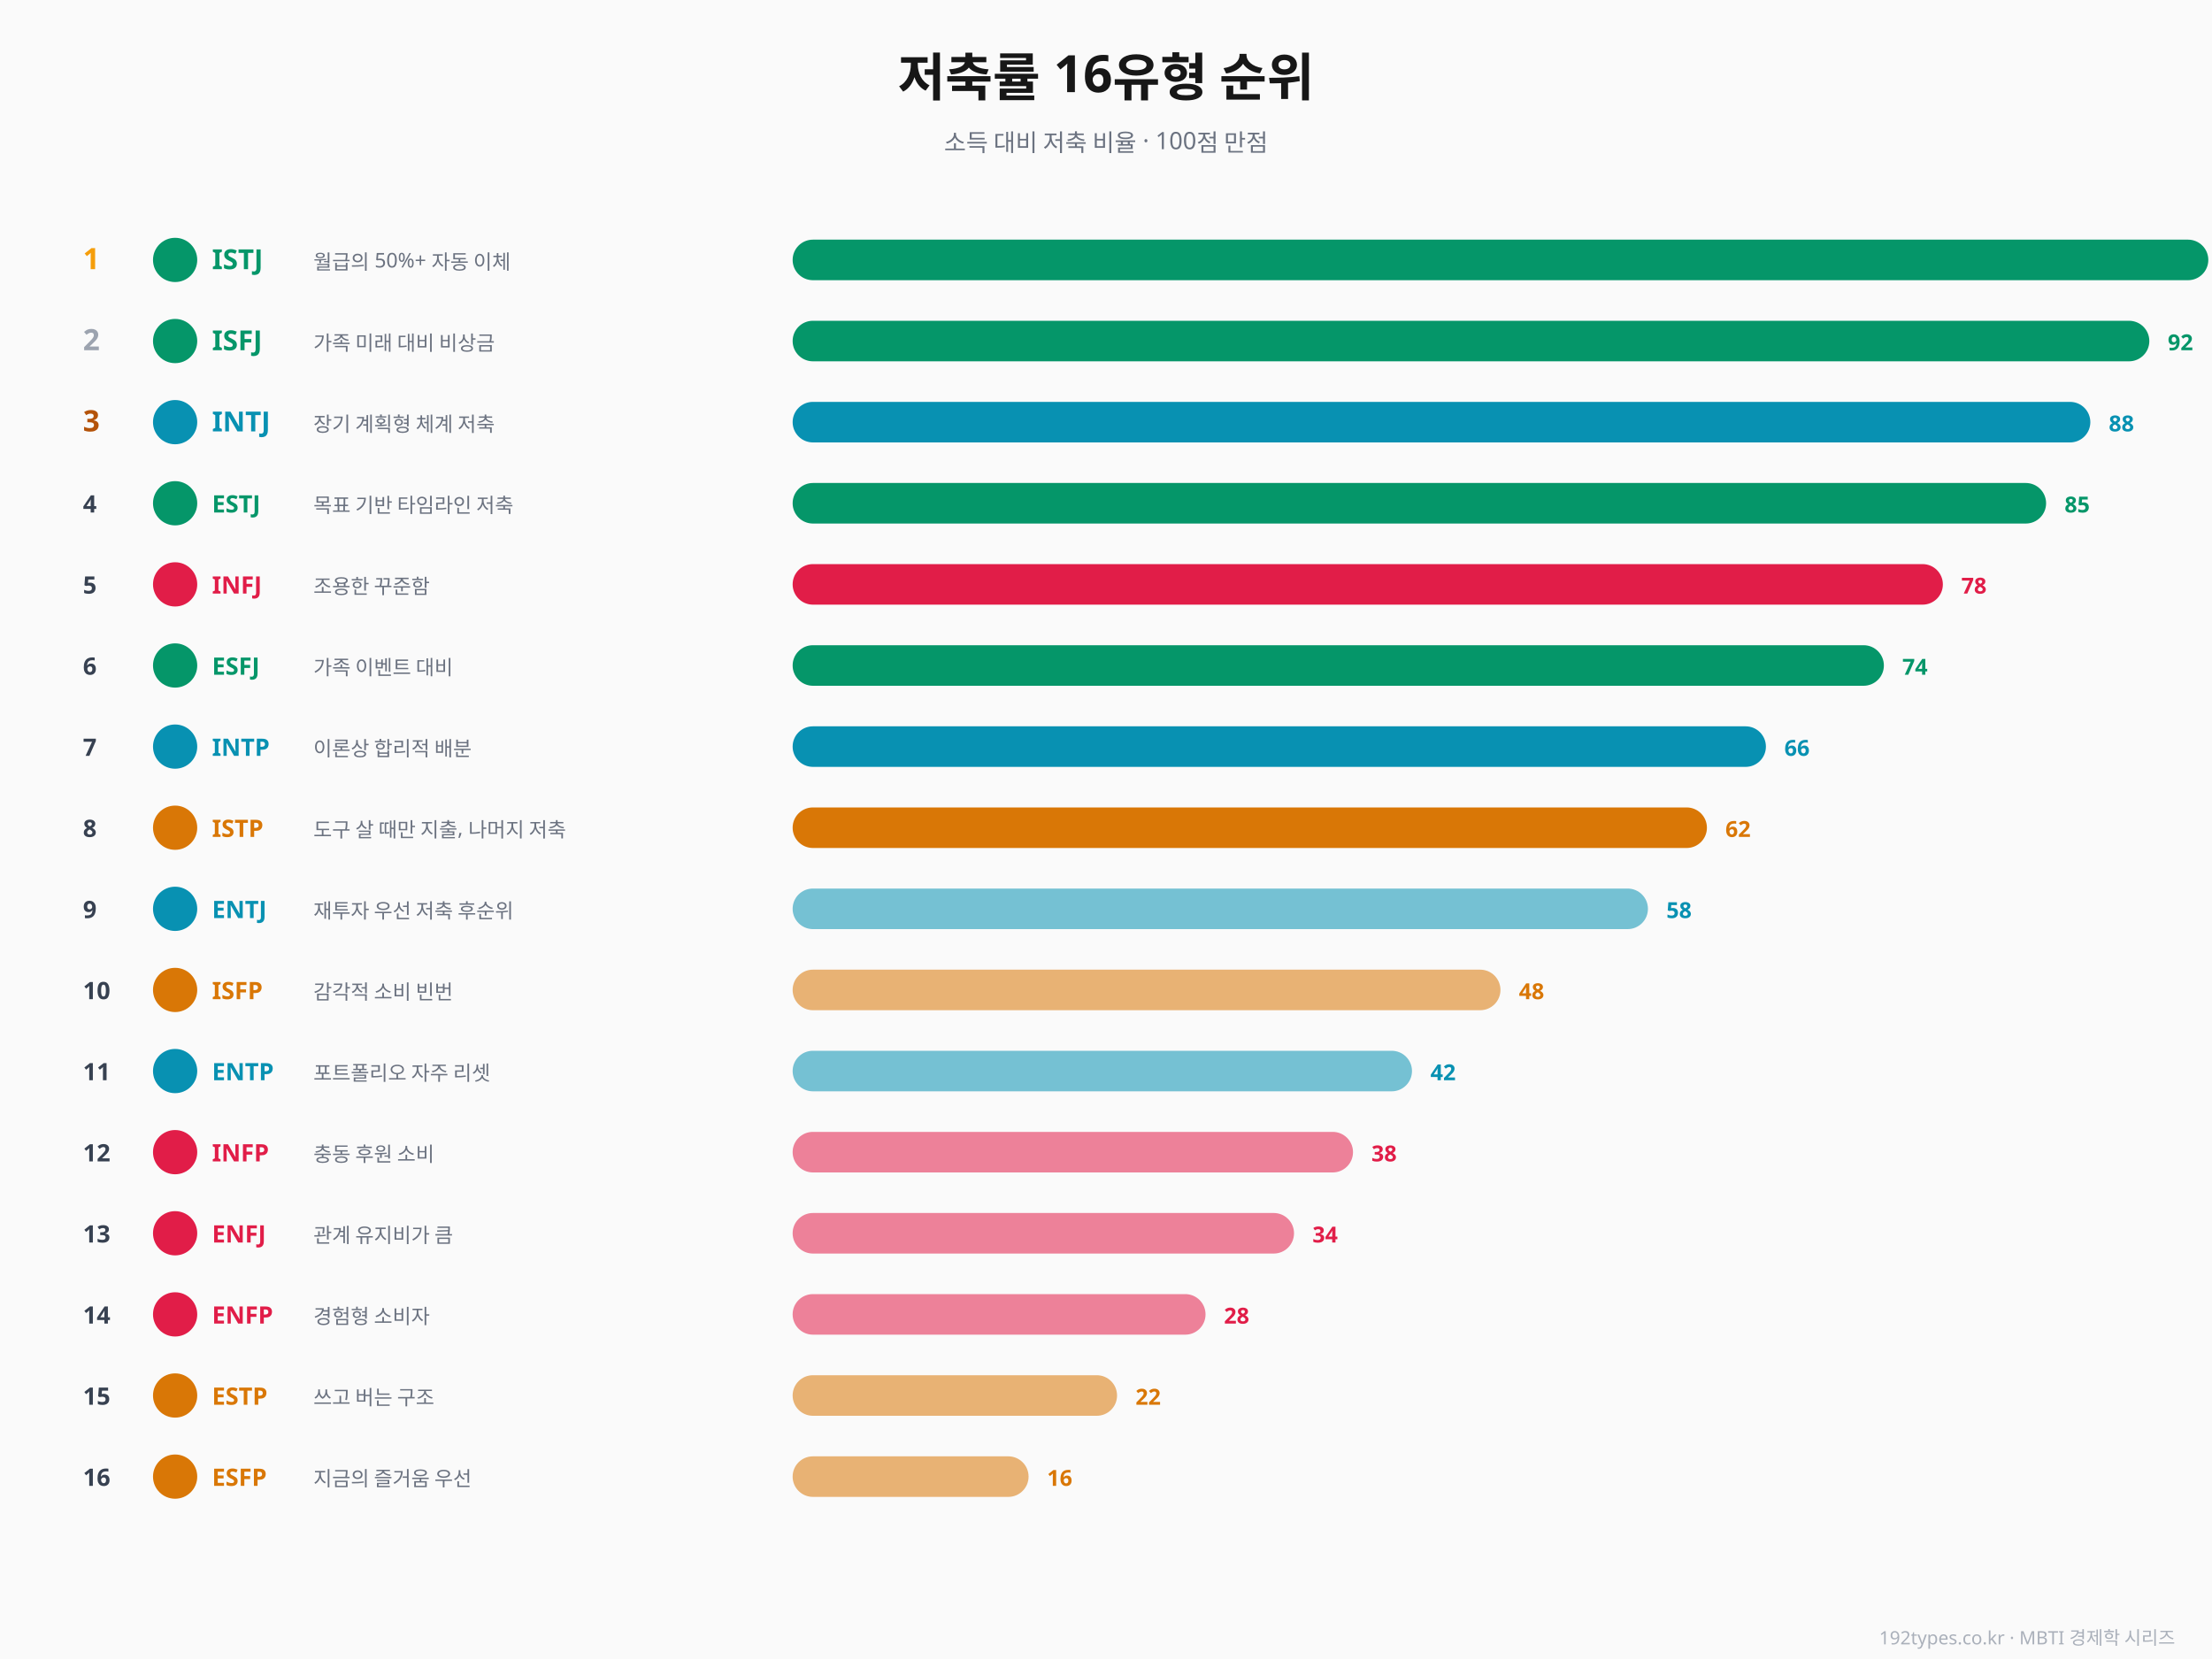
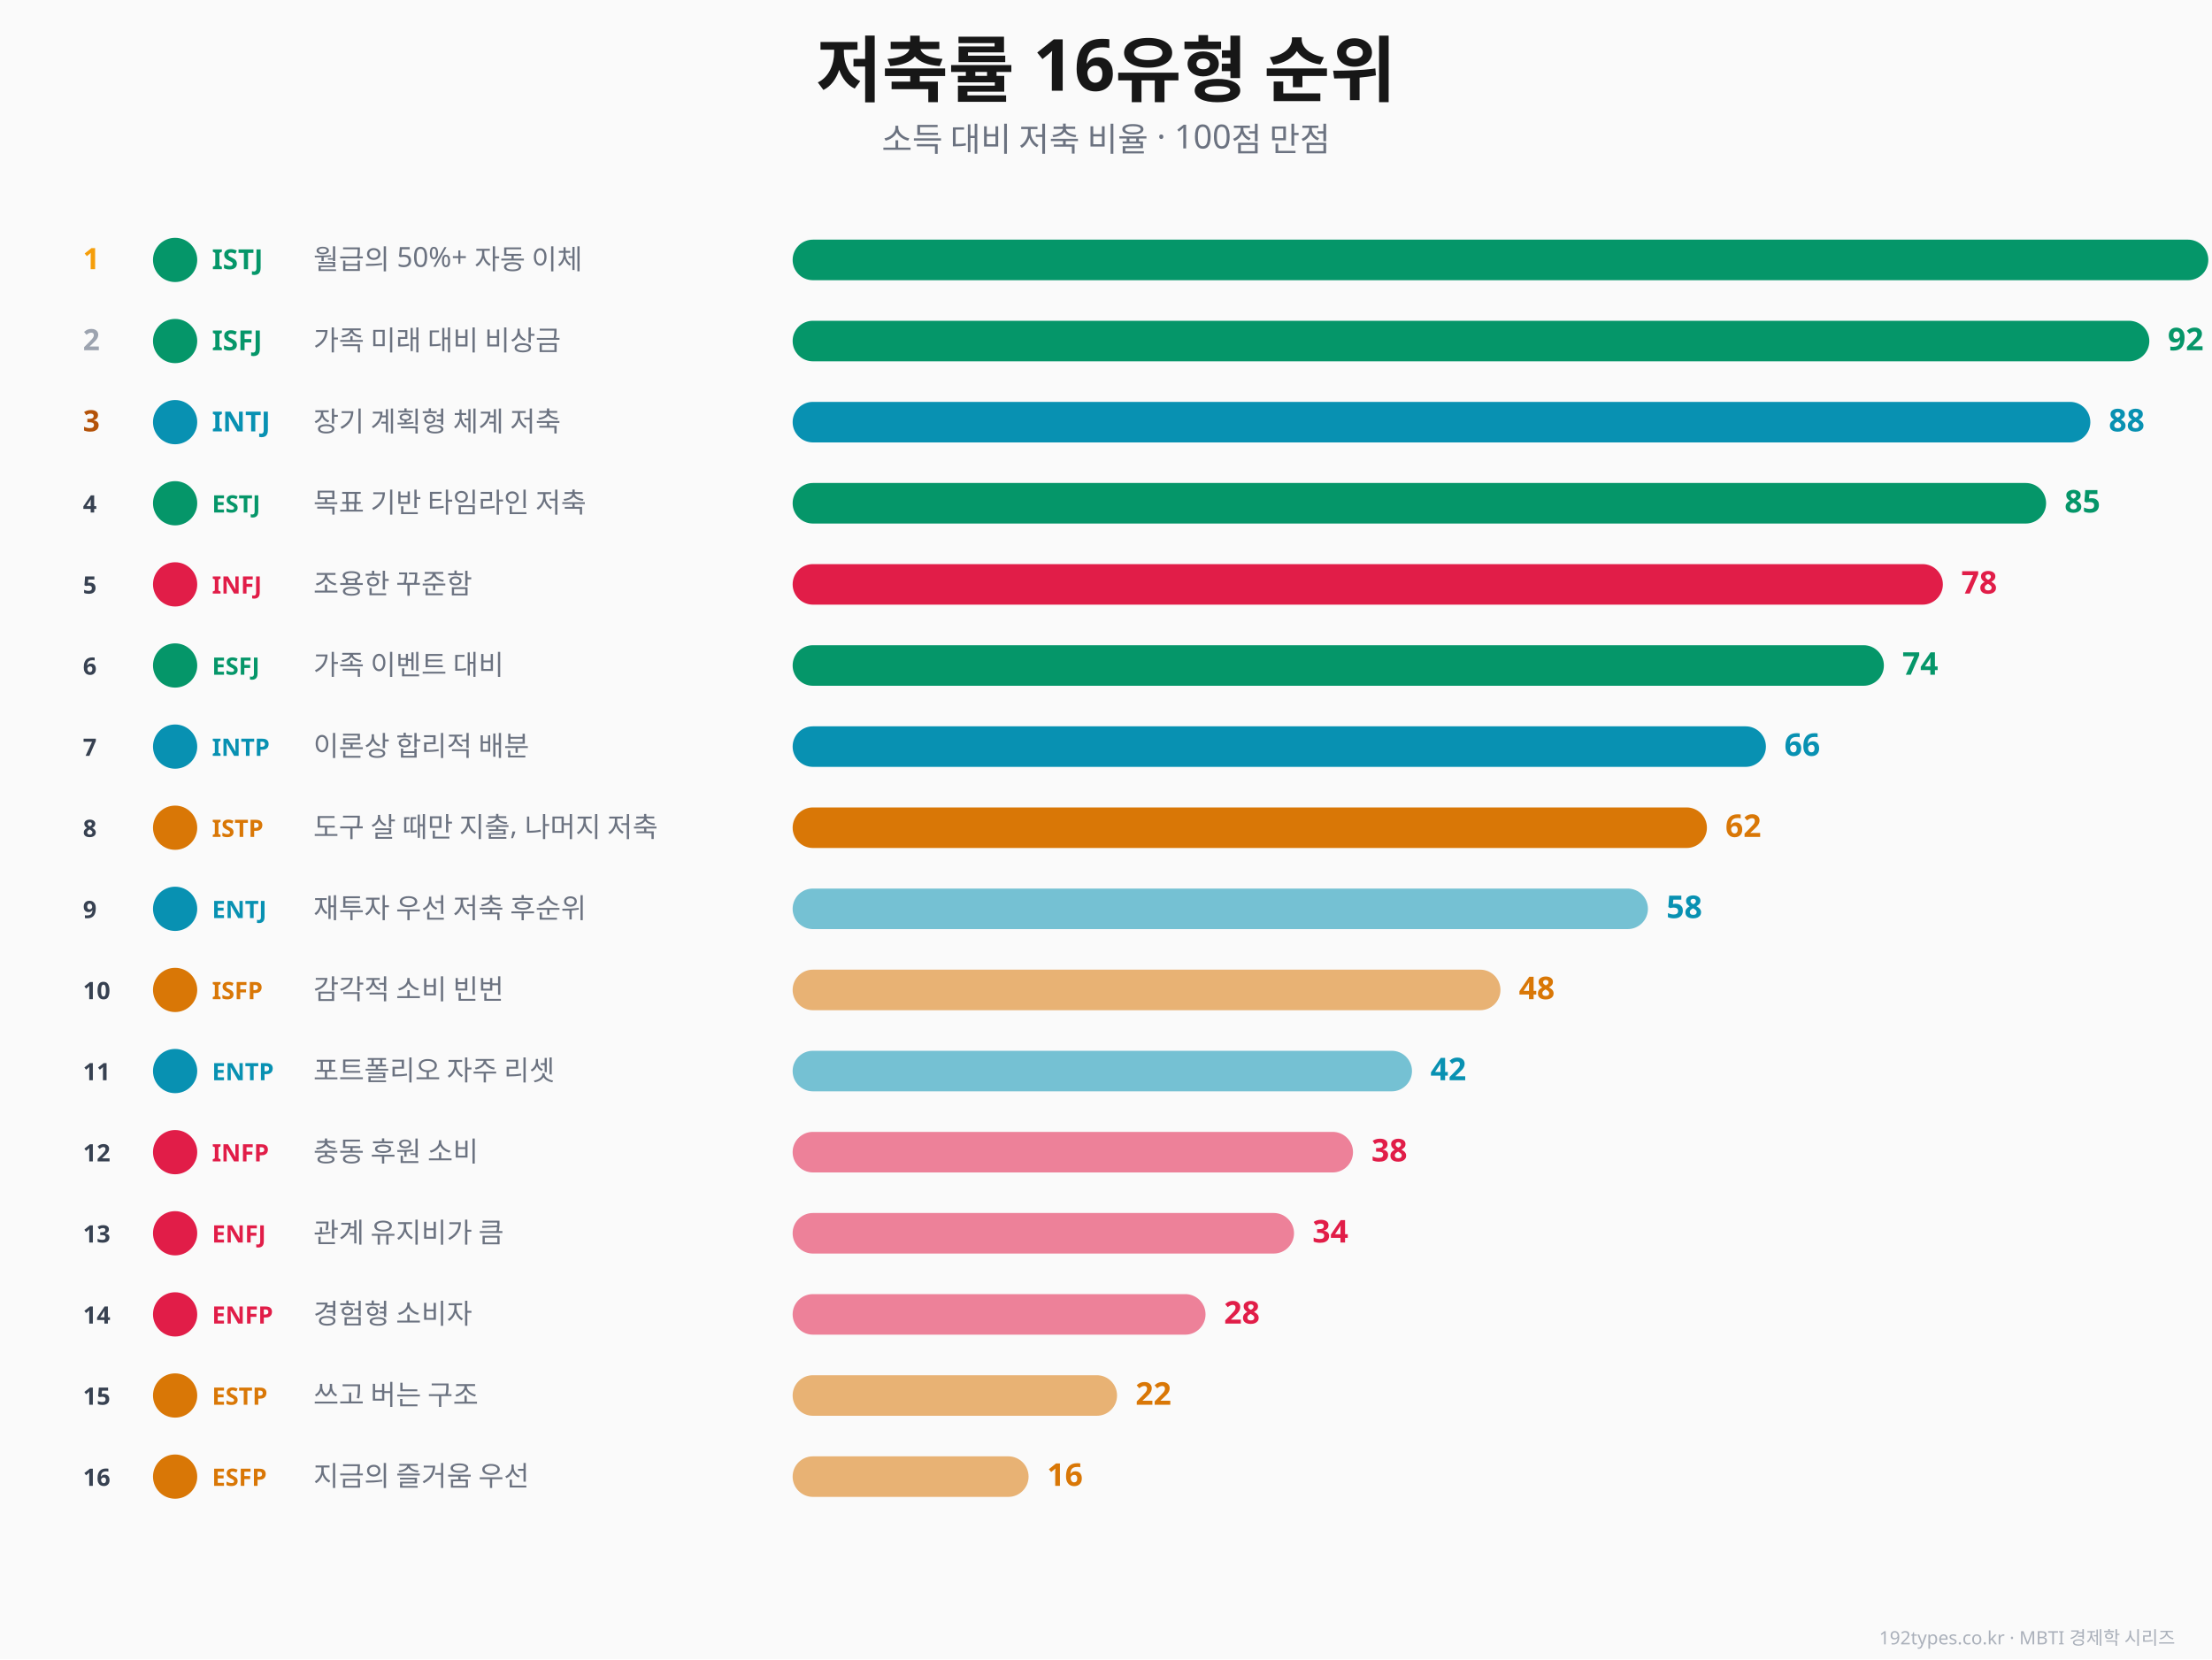
<svg xmlns="http://www.w3.org/2000/svg" viewBox="0 0 1200 900" width="1200" height="900" font-family="'Pretendard', 'Apple SD Gothic Neo', 'Noto Sans KR', system-ui, sans-serif">
  <rect width="1200" height="900" fill="#fafafa" />
-   <text x="600" y="52" text-anchor="middle" font-size="28" font-weight="800" fill="#171717">저축률 16유형 순위</text>
-   <text x="600" y="82" text-anchor="middle" font-size="13" font-weight="500" fill="#6b7280">소득 대비 저축 비율 · 100점 만점</text>
+   <text x="600" y="52" text-anchor="middle" font-size="39" font-weight="800" fill="#171717">저축률 16유형 순위</text>
+   <text x="600" y="82" text-anchor="middle" font-size="18" font-weight="500" fill="#6b7280">소득 대비 저축 비율 · 100점 만점</text>
  <text x="45" y="146" font-size="16" font-weight="800" fill="#f59e0b">1</text>
  <circle cx="95" cy="141" r="12" fill="#059669" />
  <text x="115" y="146" font-size="15" font-weight="800" fill="#059669">ISTJ</text>
-   <text x="170" y="146" font-size="11" fill="#6b7280">월급의 50%+ 자동 이체</text>
+   <text x="170" y="146" font-size="15" fill="#6b7280">월급의 50%+ 자동 이체</text>
  <rect x="430" y="130" width="768" height="22" rx="11" fill="#059669" opacity="1" />
-   <text x="1208" y="146" font-size="12" font-weight="800" fill="#059669">96</text>
+   <text x="1208" y="146" font-size="17" font-weight="800" fill="#059669">96</text>
  <text x="45" y="190" font-size="16" font-weight="800" fill="#9ca3af">2</text>
  <circle cx="95" cy="185" r="12" fill="#059669" />
  <text x="115" y="190" font-size="15" font-weight="800" fill="#059669">ISFJ</text>
-   <text x="170" y="190" font-size="11" fill="#6b7280">가족 미래 대비 비상금</text>
+   <text x="170" y="190" font-size="15" fill="#6b7280">가족 미래 대비 비상금</text>
  <rect x="430" y="174" width="736" height="22" rx="11" fill="#059669" opacity="1" />
-   <text x="1176" y="190" font-size="12" font-weight="800" fill="#059669">92</text>
+   <text x="1176" y="190" font-size="17" font-weight="800" fill="#059669">92</text>
  <text x="45" y="234" font-size="16" font-weight="800" fill="#b45309">3</text>
  <circle cx="95" cy="229" r="12" fill="#0891b2" />
  <text x="115" y="234" font-size="15" font-weight="800" fill="#0891b2">INTJ</text>
-   <text x="170" y="234" font-size="11" fill="#6b7280">장기 계획형 체계 저축</text>
+   <text x="170" y="234" font-size="15" fill="#6b7280">장기 계획형 체계 저축</text>
  <rect x="430" y="218" width="704" height="22" rx="11" fill="#0891b2" opacity="1" />
-   <text x="1144" y="234" font-size="12" font-weight="800" fill="#0891b2">88</text>
+   <text x="1144" y="234" font-size="17" font-weight="800" fill="#0891b2">88</text>
  <text x="45" y="278" font-size="13" font-weight="600" fill="#374151">4</text>
  <circle cx="95" cy="273" r="12" fill="#059669" />
  <text x="115" y="278" font-size="13" font-weight="700" fill="#059669">ESTJ</text>
-   <text x="170" y="278" font-size="11" fill="#6b7280">목표 기반 타임라인 저축</text>
+   <text x="170" y="278" font-size="15" fill="#6b7280">목표 기반 타임라인 저축</text>
  <rect x="430" y="262" width="680" height="22" rx="11" fill="#059669" opacity="1" />
-   <text x="1120" y="278" font-size="12" font-weight="800" fill="#059669">85</text>
+   <text x="1120" y="278" font-size="17" font-weight="800" fill="#059669">85</text>
  <text x="45" y="322" font-size="13" font-weight="600" fill="#374151">5</text>
  <circle cx="95" cy="317" r="12" fill="#e11d48" />
  <text x="115" y="322" font-size="13" font-weight="700" fill="#e11d48">INFJ</text>
-   <text x="170" y="322" font-size="11" fill="#6b7280">조용한 꾸준함</text>
+   <text x="170" y="322" font-size="15" fill="#6b7280">조용한 꾸준함</text>
  <rect x="430" y="306" width="624" height="22" rx="11" fill="#e11d48" opacity="1" />
-   <text x="1064" y="322" font-size="12" font-weight="800" fill="#e11d48">78</text>
+   <text x="1064" y="322" font-size="17" font-weight="800" fill="#e11d48">78</text>
  <text x="45" y="366" font-size="13" font-weight="600" fill="#374151">6</text>
  <circle cx="95" cy="361" r="12" fill="#059669" />
  <text x="115" y="366" font-size="13" font-weight="700" fill="#059669">ESFJ</text>
-   <text x="170" y="366" font-size="11" fill="#6b7280">가족 이벤트 대비</text>
+   <text x="170" y="366" font-size="15" fill="#6b7280">가족 이벤트 대비</text>
  <rect x="430" y="350" width="592" height="22" rx="11" fill="#059669" opacity="1" />
-   <text x="1032" y="366" font-size="12" font-weight="800" fill="#059669">74</text>
+   <text x="1032" y="366" font-size="17" font-weight="800" fill="#059669">74</text>
  <text x="45" y="410" font-size="13" font-weight="600" fill="#374151">7</text>
  <circle cx="95" cy="405" r="12" fill="#0891b2" />
  <text x="115" y="410" font-size="13" font-weight="700" fill="#0891b2">INTP</text>
-   <text x="170" y="410" font-size="11" fill="#6b7280">이론상 합리적 배분</text>
+   <text x="170" y="410" font-size="15" fill="#6b7280">이론상 합리적 배분</text>
  <rect x="430" y="394" width="528" height="22" rx="11" fill="#0891b2" opacity="1" />
-   <text x="968" y="410" font-size="12" font-weight="800" fill="#0891b2">66</text>
+   <text x="968" y="410" font-size="17" font-weight="800" fill="#0891b2">66</text>
  <text x="45" y="454" font-size="13" font-weight="600" fill="#374151">8</text>
  <circle cx="95" cy="449" r="12" fill="#d97706" />
  <text x="115" y="454" font-size="13" font-weight="700" fill="#d97706">ISTP</text>
-   <text x="170" y="454" font-size="11" fill="#6b7280">도구 살 때만 지출, 나머지 저축</text>
+   <text x="170" y="454" font-size="15" fill="#6b7280">도구 살 때만 지출, 나머지 저축</text>
  <rect x="430" y="438" width="496" height="22" rx="11" fill="#d97706" opacity="1" />
-   <text x="936" y="454" font-size="12" font-weight="800" fill="#d97706">62</text>
+   <text x="936" y="454" font-size="17" font-weight="800" fill="#d97706">62</text>
  <text x="45" y="498" font-size="13" font-weight="600" fill="#374151">9</text>
  <circle cx="95" cy="493" r="12" fill="#0891b2" />
  <text x="115" y="498" font-size="13" font-weight="700" fill="#0891b2">ENTJ</text>
-   <text x="170" y="498" font-size="11" fill="#6b7280">재투자 우선 저축 후순위</text>
+   <text x="170" y="498" font-size="15" fill="#6b7280">재투자 우선 저축 후순위</text>
  <rect x="430" y="482" width="464" height="22" rx="11" fill="#0891b2" opacity="0.55" />
-   <text x="904" y="498" font-size="12" font-weight="800" fill="#0891b2">58</text>
+   <text x="904" y="498" font-size="17" font-weight="800" fill="#0891b2">58</text>
  <text x="45" y="542" font-size="13" font-weight="600" fill="#374151">10</text>
  <circle cx="95" cy="537" r="12" fill="#d97706" />
  <text x="115" y="542" font-size="13" font-weight="700" fill="#d97706">ISFP</text>
-   <text x="170" y="542" font-size="11" fill="#6b7280">감각적 소비 빈번</text>
+   <text x="170" y="542" font-size="15" fill="#6b7280">감각적 소비 빈번</text>
  <rect x="430" y="526" width="384" height="22" rx="11" fill="#d97706" opacity="0.55" />
-   <text x="824" y="542" font-size="12" font-weight="800" fill="#d97706">48</text>
+   <text x="824" y="542" font-size="17" font-weight="800" fill="#d97706">48</text>
  <text x="45" y="586" font-size="13" font-weight="600" fill="#374151">11</text>
  <circle cx="95" cy="581" r="12" fill="#0891b2" />
  <text x="115" y="586" font-size="13" font-weight="700" fill="#0891b2">ENTP</text>
-   <text x="170" y="586" font-size="11" fill="#6b7280">포트폴리오 자주 리셋</text>
+   <text x="170" y="586" font-size="15" fill="#6b7280">포트폴리오 자주 리셋</text>
  <rect x="430" y="570" width="336" height="22" rx="11" fill="#0891b2" opacity="0.55" />
-   <text x="776" y="586" font-size="12" font-weight="800" fill="#0891b2">42</text>
+   <text x="776" y="586" font-size="17" font-weight="800" fill="#0891b2">42</text>
  <text x="45" y="630" font-size="13" font-weight="600" fill="#374151">12</text>
  <circle cx="95" cy="625" r="12" fill="#e11d48" />
  <text x="115" y="630" font-size="13" font-weight="700" fill="#e11d48">INFP</text>
-   <text x="170" y="630" font-size="11" fill="#6b7280">충동 후원 소비</text>
+   <text x="170" y="630" font-size="15" fill="#6b7280">충동 후원 소비</text>
  <rect x="430" y="614" width="304" height="22" rx="11" fill="#e11d48" opacity="0.55" />
-   <text x="744" y="630" font-size="12" font-weight="800" fill="#e11d48">38</text>
+   <text x="744" y="630" font-size="17" font-weight="800" fill="#e11d48">38</text>
  <text x="45" y="674" font-size="13" font-weight="600" fill="#374151">13</text>
  <circle cx="95" cy="669" r="12" fill="#e11d48" />
  <text x="115" y="674" font-size="13" font-weight="700" fill="#e11d48">ENFJ</text>
-   <text x="170" y="674" font-size="11" fill="#6b7280">관계 유지비가 큼</text>
+   <text x="170" y="674" font-size="15" fill="#6b7280">관계 유지비가 큼</text>
  <rect x="430" y="658" width="272" height="22" rx="11" fill="#e11d48" opacity="0.55" />
-   <text x="712" y="674" font-size="12" font-weight="800" fill="#e11d48">34</text>
+   <text x="712" y="674" font-size="17" font-weight="800" fill="#e11d48">34</text>
  <text x="45" y="718" font-size="13" font-weight="600" fill="#374151">14</text>
  <circle cx="95" cy="713" r="12" fill="#e11d48" />
  <text x="115" y="718" font-size="13" font-weight="700" fill="#e11d48">ENFP</text>
-   <text x="170" y="718" font-size="11" fill="#6b7280">경험형 소비자</text>
+   <text x="170" y="718" font-size="15" fill="#6b7280">경험형 소비자</text>
  <rect x="430" y="702" width="224" height="22" rx="11" fill="#e11d48" opacity="0.55" />
-   <text x="664" y="718" font-size="12" font-weight="800" fill="#e11d48">28</text>
+   <text x="664" y="718" font-size="17" font-weight="800" fill="#e11d48">28</text>
  <text x="45" y="762" font-size="13" font-weight="600" fill="#374151">15</text>
  <circle cx="95" cy="757" r="12" fill="#d97706" />
  <text x="115" y="762" font-size="13" font-weight="700" fill="#d97706">ESTP</text>
-   <text x="170" y="762" font-size="11" fill="#6b7280">쓰고 버는 구조</text>
+   <text x="170" y="762" font-size="15" fill="#6b7280">쓰고 버는 구조</text>
  <rect x="430" y="746" width="176" height="22" rx="11" fill="#d97706" opacity="0.55" />
-   <text x="616" y="762" font-size="12" font-weight="800" fill="#d97706">22</text>
+   <text x="616" y="762" font-size="17" font-weight="800" fill="#d97706">22</text>
  <text x="45" y="806" font-size="13" font-weight="600" fill="#374151">16</text>
  <circle cx="95" cy="801" r="12" fill="#d97706" />
  <text x="115" y="806" font-size="13" font-weight="700" fill="#d97706">ESFP</text>
-   <text x="170" y="806" font-size="11" fill="#6b7280">지금의 즐거움 우선</text>
+   <text x="170" y="806" font-size="15" fill="#6b7280">지금의 즐거움 우선</text>
  <rect x="430" y="790" width="128" height="22" rx="11" fill="#d97706" opacity="0.55" />
-   <text x="568" y="806" font-size="12" font-weight="800" fill="#d97706">16</text>
+   <text x="568" y="806" font-size="17" font-weight="800" fill="#d97706">16</text>
  <text x="1180" y="892" text-anchor="end" font-size="10" font-weight="500" fill="#9ca3af" opacity="0.85">192types.co.kr · MBTI 경제학 시리즈</text>
</svg>
